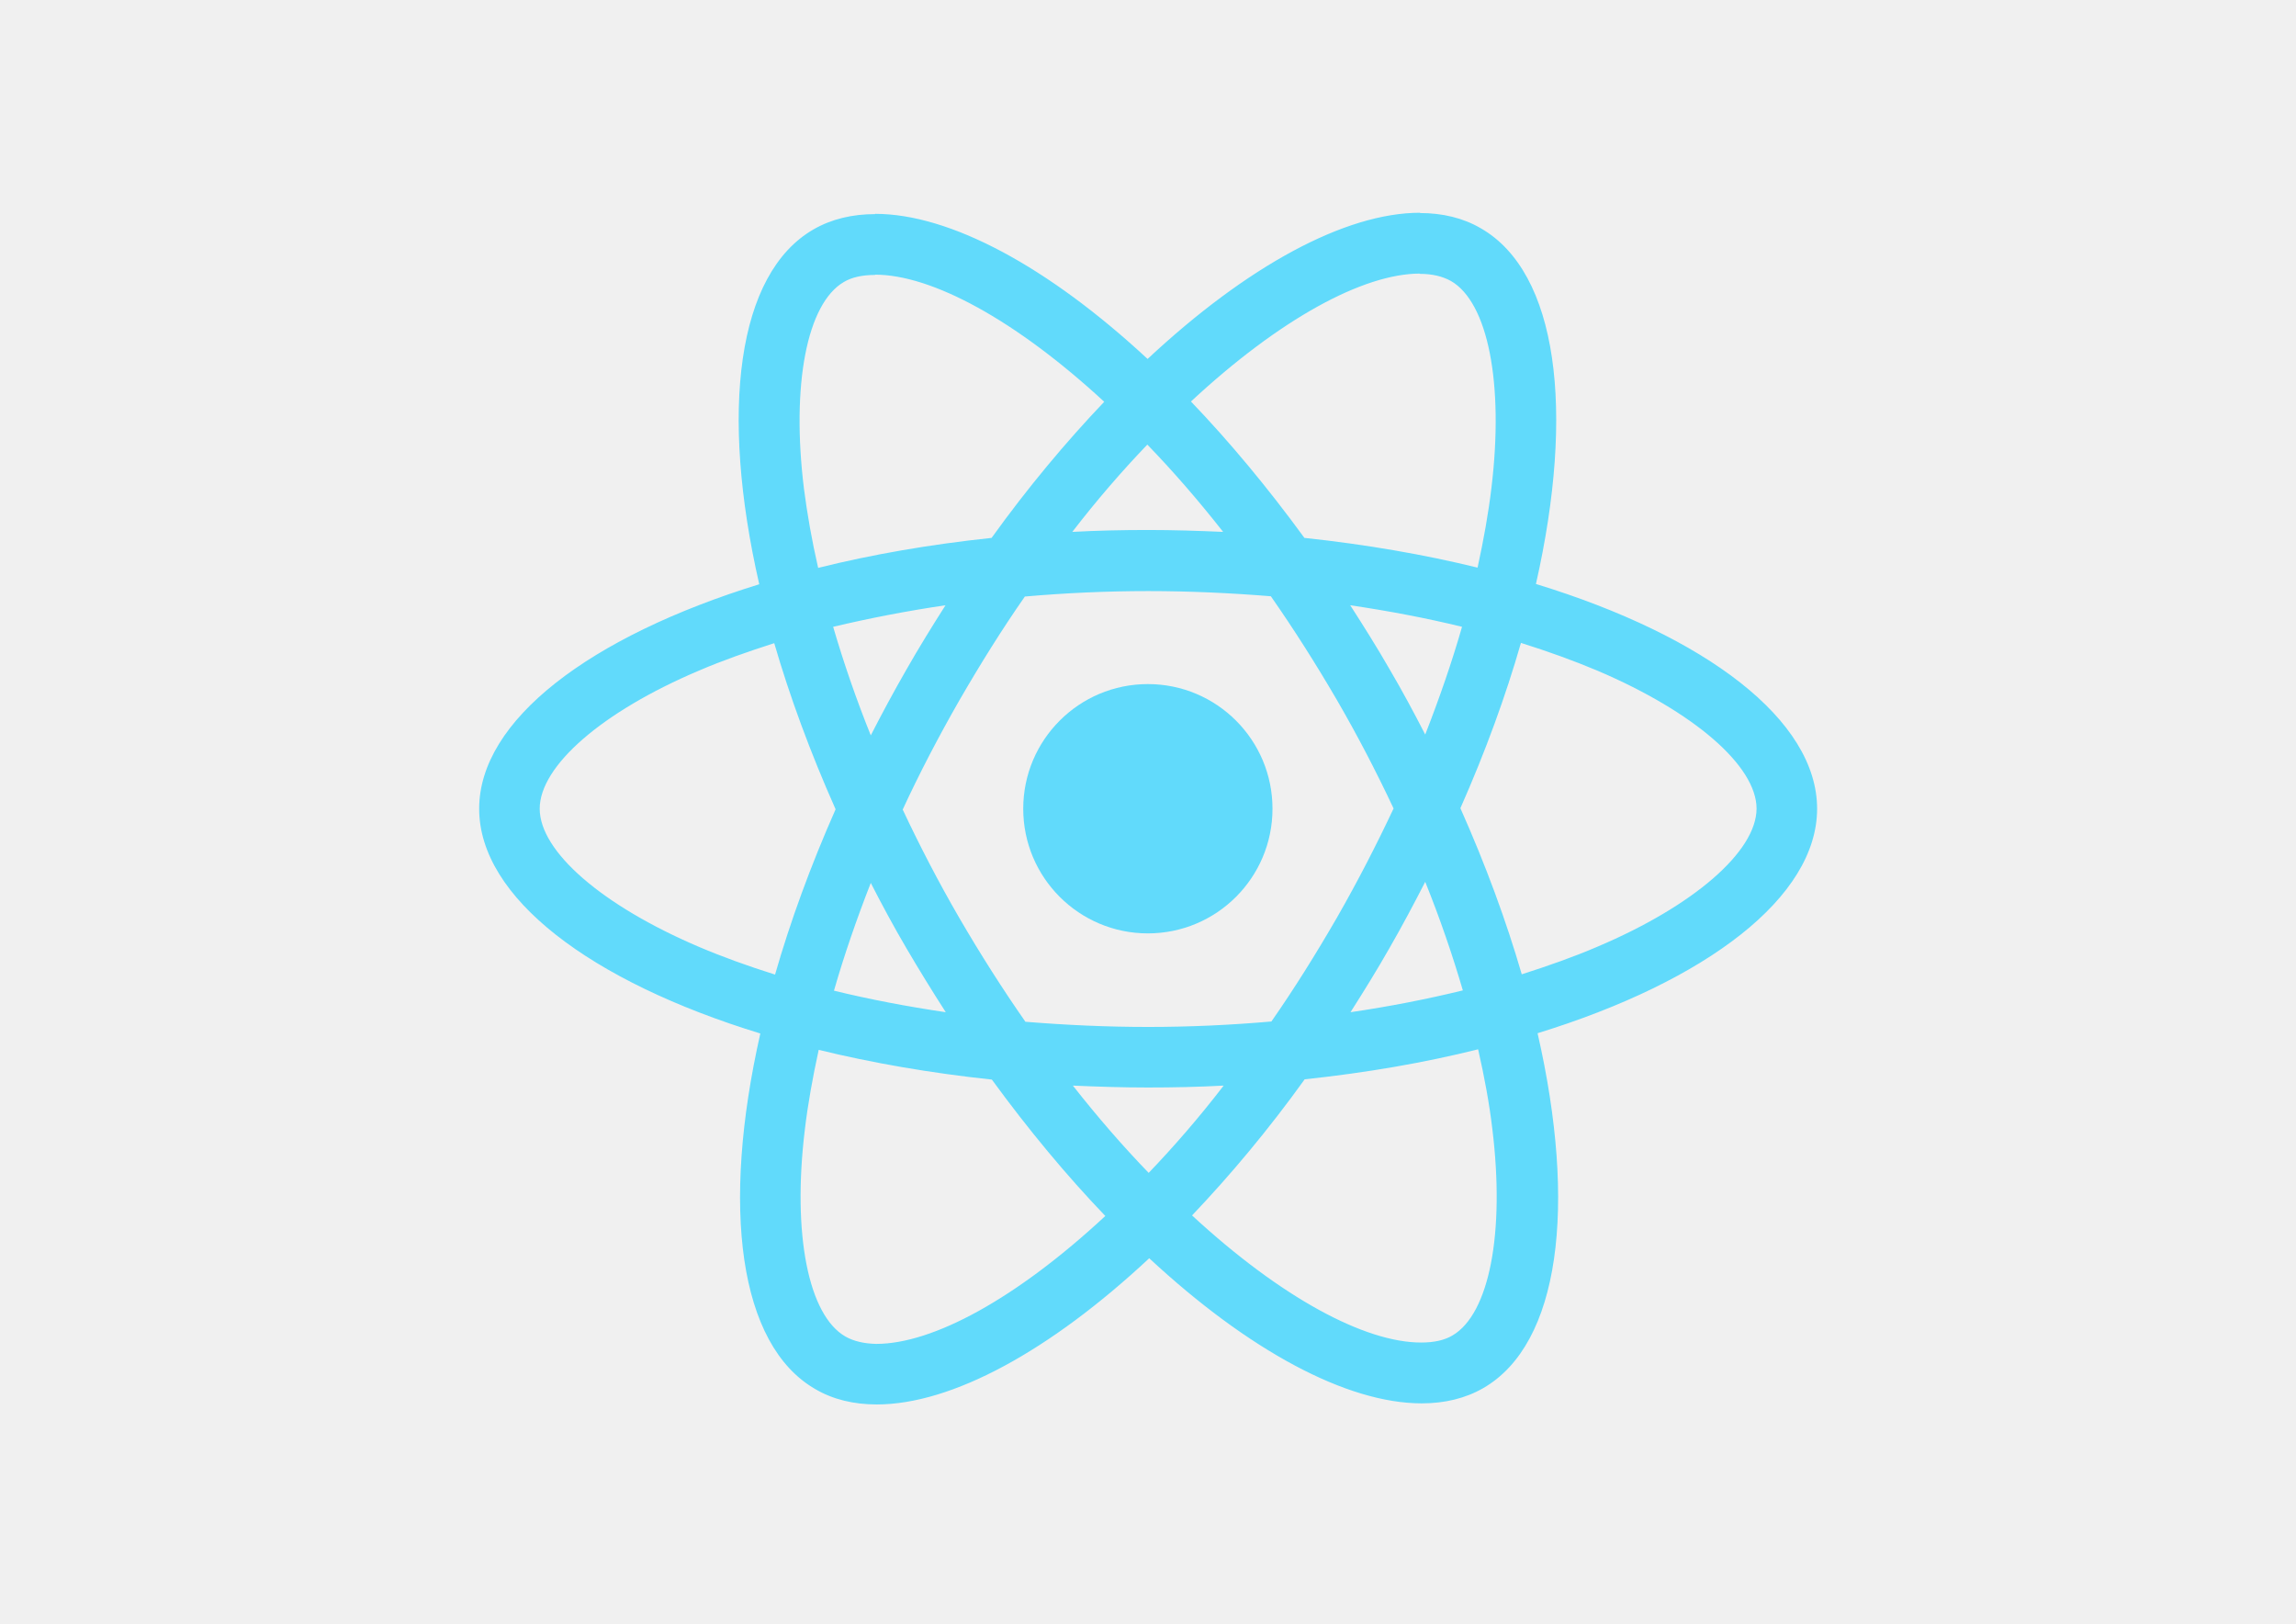
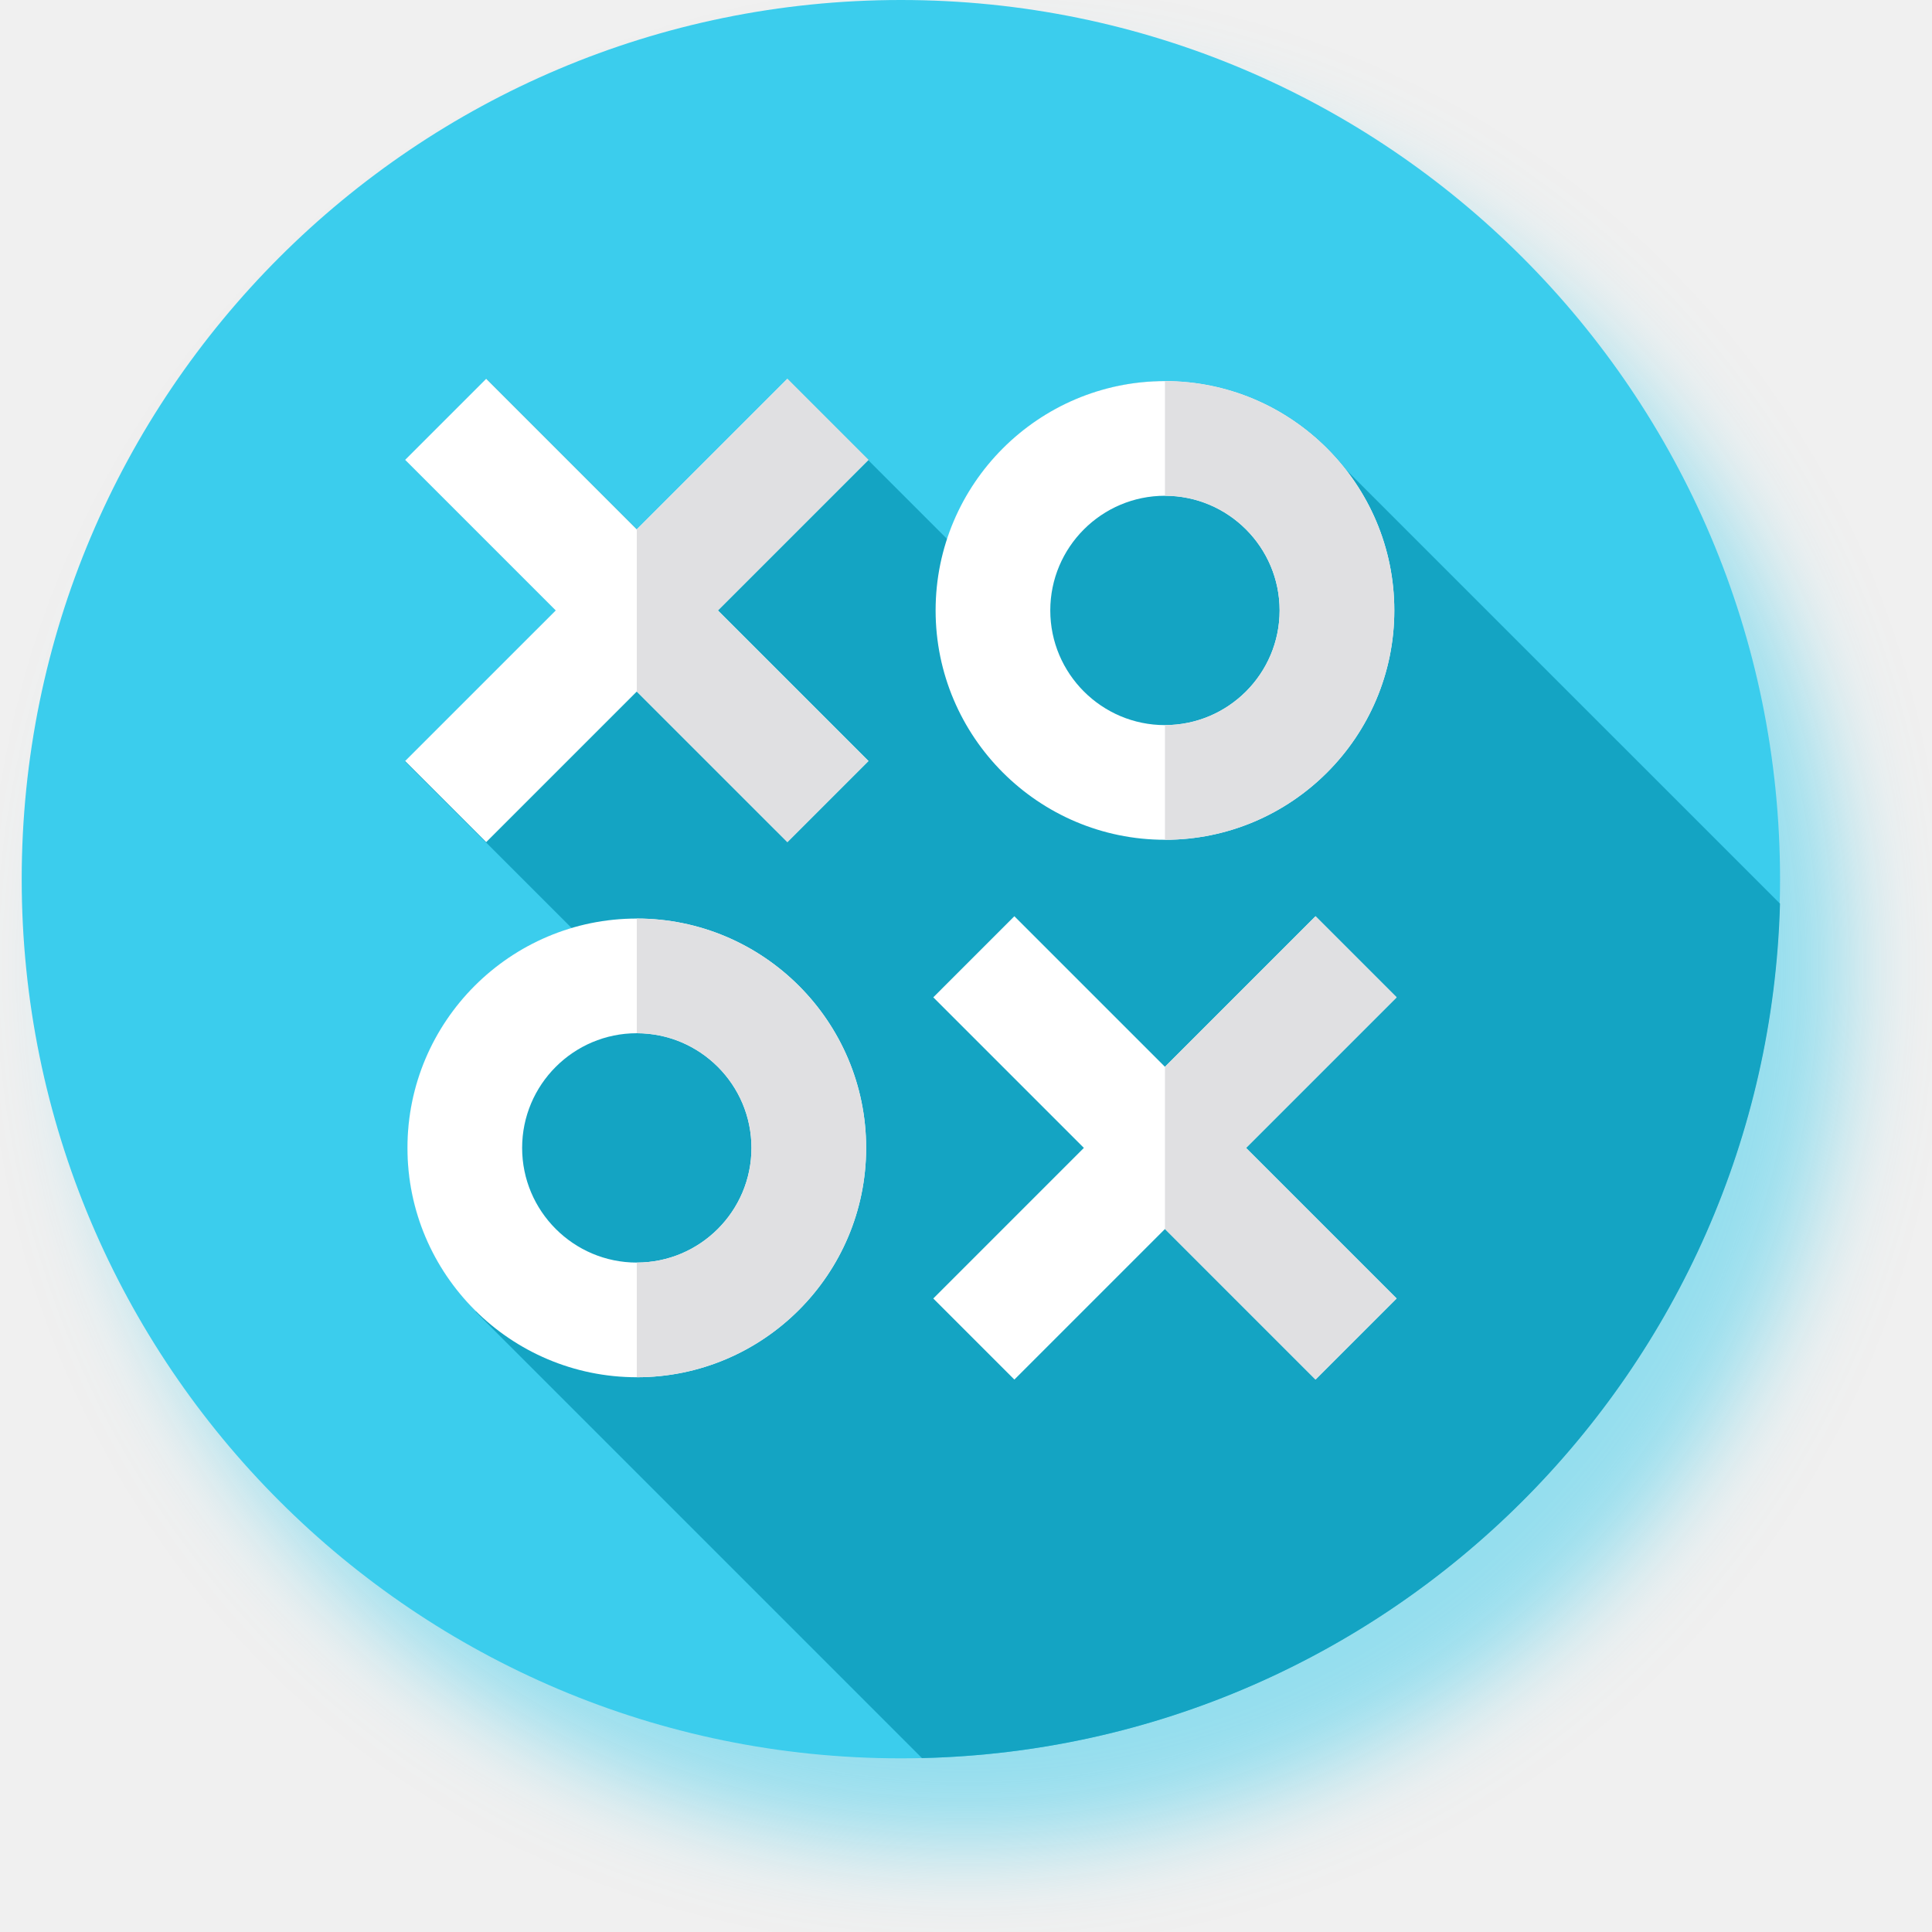
- <svg xmlns="http://www.w3.org/2000/svg" viewBox="0 0 841.9 595.3">
-   <g fill="#61DAFB">
-     <path d="M666.3 296.5c0-32.5-40.7-63.3-103.1-82.4 14.4-63.6 8-114.2-20.2-130.4-6.5-3.8-14.1-5.6-22.4-5.6v22.3c4.6 0 8.3.9 11.4 2.6 13.6 7.8 19.5 37.5 14.9 75.7-1.1 9.4-2.9 19.3-5.1 29.4-19.6-4.8-41-8.5-63.5-10.9-13.5-18.5-27.5-35.3-41.6-50 32.6-30.3 63.2-46.9 84-46.9V78c-27.5 0-63.5 19.6-99.9 53.6-36.4-33.8-72.4-53.2-99.9-53.2v22.3c20.7 0 51.4 16.5 84 46.6-14 14.7-28 31.4-41.3 49.9-22.6 2.4-44 6.1-63.6 11-2.3-10-4-19.7-5.2-29-4.7-38.2 1.1-67.9 14.6-75.8 3-1.8 6.9-2.6 11.5-2.6V78.5c-8.4 0-16 1.8-22.6 5.6-28.1 16.2-34.4 66.7-19.9 130.1-62.2 19.2-102.7 49.9-102.7 82.3 0 32.5 40.7 63.3 103.1 82.4-14.4 63.6-8 114.2 20.2 130.4 6.5 3.8 14.1 5.6 22.5 5.6 27.5 0 63.5-19.6 99.9-53.6 36.4 33.8 72.4 53.2 99.9 53.2 8.4 0 16-1.8 22.6-5.6 28.1-16.2 34.4-66.7 19.9-130.1 62-19.1 102.5-49.9 102.5-82.3zm-130.2-66.7c-3.7 12.9-8.3 26.2-13.5 39.5-4.1-8-8.4-16-13.1-24-4.6-8-9.5-15.8-14.4-23.4 14.2 2.1 27.9 4.7 41 7.9zm-45.8 106.5c-7.8 13.5-15.8 26.3-24.1 38.2-14.9 1.3-30 2-45.2 2-15.1 0-30.2-.7-45-1.9-8.3-11.9-16.4-24.6-24.2-38-7.6-13.1-14.5-26.4-20.8-39.8 6.2-13.4 13.2-26.8 20.7-39.9 7.8-13.5 15.8-26.3 24.1-38.2 14.9-1.3 30-2 45.2-2 15.1 0 30.2.7 45 1.9 8.3 11.9 16.4 24.6 24.2 38 7.6 13.1 14.5 26.4 20.8 39.8-6.3 13.4-13.2 26.8-20.7 39.9zm32.3-13c5.4 13.4 10 26.8 13.8 39.8-13.1 3.2-26.9 5.9-41.2 8 4.9-7.7 9.8-15.6 14.4-23.7 4.6-8 8.9-16.1 13-24.1zM421.2 430c-9.3-9.6-18.6-20.3-27.8-32 9 .4 18.2.7 27.5.7 9.4 0 18.7-.2 27.8-.7-9 11.7-18.3 22.4-27.5 32zm-74.4-58.9c-14.2-2.1-27.9-4.7-41-7.9 3.7-12.9 8.3-26.2 13.5-39.5 4.1 8 8.4 16 13.1 24 4.7 8 9.5 15.8 14.4 23.4zM420.7 163c9.3 9.6 18.6 20.3 27.8 32-9-.4-18.2-.7-27.5-.7-9.4 0-18.7.2-27.8.7 9-11.7 18.3-22.4 27.5-32zm-74 58.9c-4.9 7.7-9.8 15.6-14.4 23.7-4.6 8-8.9 16-13 24-5.4-13.4-10-26.8-13.8-39.8 13.1-3.1 26.9-5.8 41.2-7.9zm-90.5 125.2c-35.4-15.1-58.3-34.9-58.3-50.6 0-15.7 22.9-35.6 58.3-50.6 8.6-3.7 18-7 27.7-10.1 5.7 19.6 13.2 40 22.5 60.9-9.2 20.8-16.6 41.1-22.2 60.6-9.9-3.1-19.3-6.5-28-10.2zM310 490c-13.6-7.8-19.5-37.5-14.9-75.7 1.1-9.4 2.9-19.3 5.1-29.4 19.6 4.8 41 8.5 63.5 10.9 13.5 18.5 27.5 35.3 41.6 50-32.6 30.3-63.2 46.9-84 46.9-4.5-.1-8.3-1-11.3-2.7zm237.2-76.2c4.7 38.2-1.1 67.9-14.6 75.8-3 1.8-6.9 2.6-11.5 2.6-20.7 0-51.4-16.5-84-46.6 14-14.7 28-31.4 41.3-49.9 22.6-2.4 44-6.1 63.6-11 2.3 10.1 4.1 19.8 5.2 29.1zm38.5-66.7c-8.6 3.7-18 7-27.7 10.1-5.7-19.6-13.2-40-22.5-60.9 9.2-20.8 16.6-41.1 22.2-60.6 9.9 3.1 19.3 6.5 28.1 10.2 35.4 15.1 58.3 34.9 58.3 50.6-.1 15.7-23 35.6-58.4 50.6zM320.8 78.4z" />
-     <circle cx="420.9" cy="296.5" r="45.7" />
-     <path d="M520.5 78.1z" />
+ <svg xmlns="http://www.w3.org/2000/svg" width="178" height="178" viewBox="0 0 178 178" fill="none">
+   <g filter="url(#filter0_d)">
+     <path d="M83 162C127.735 162 164 125.735 164 81C164 36.265 127.735 0 83 0C38.265 0 2 36.265 2 81C2 125.735 38.265 162 83 162Z" fill="#3BCDED" />
  </g>
+   <path d="M163.997 83.256L124.064 43.324C120.195 38.333 114.148 35.111 107.359 35.111C97.999 35.111 90.045 41.231 87.277 49.678L80.005 42.406L80.043 42.368L72.573 34.897L58.7 48.77L44.827 34.897L37.356 42.368L51.229 56.241L37.356 70.115L37.365 70.124L37.327 70.162L52.674 85.509C43.95 88.11 37.57 96.201 37.57 105.759C37.57 111.639 39.986 116.963 43.875 120.798L43.82 120.853L84.943 161.976C128.043 160.976 162.819 126.313 163.997 83.256Z" fill="#14A4C3" />
+   <path d="M107.33 77.371C95.679 77.371 86.2 67.892 86.2 56.241C86.2 44.59 95.679 35.11 107.33 35.11C118.981 35.11 128.461 44.59 128.461 56.241C128.461 67.892 118.981 77.371 107.33 77.371ZM107.33 45.676C101.504 45.676 96.765 50.415 96.765 56.241C96.765 62.067 101.504 66.806 107.33 66.806C113.156 66.806 117.895 62.067 117.895 56.241C117.895 50.415 113.155 45.676 107.33 45.676Z" fill="white" />
+   <path d="M107.33 35.111V45.676C113.156 45.676 117.895 50.415 117.895 56.241C117.895 62.067 113.156 66.806 107.33 66.806V77.371C118.981 77.371 128.461 67.892 128.461 56.241C128.461 44.589 118.981 35.111 107.33 35.111Z" fill="#E0E0E2" />
+   <path d="M80.014 42.367L72.544 34.897L58.67 48.77L44.797 34.897L37.326 42.367L51.2 56.241L37.326 70.114L44.797 77.585L58.67 63.712L72.544 77.585L80.014 70.114L66.141 56.241L80.014 42.367Z" fill="white" />
+   <path d="M80.014 42.367L72.544 34.897L58.67 48.77V63.712L72.544 77.585L80.014 70.114L66.141 56.241L80.014 42.367Z" fill="#E0E0E2" />
+   <path d="M58.67 126.889C47.019 126.889 37.539 117.41 37.539 105.759C37.539 94.107 47.019 84.628 58.67 84.628C70.321 84.628 79.8 94.107 79.8 105.759C79.8 117.41 70.321 126.889 58.67 126.889ZM58.67 95.194C52.844 95.194 48.105 99.933 48.105 105.759C48.105 111.584 52.844 116.324 58.67 116.324C64.496 116.324 69.235 111.584 69.235 105.759C69.235 99.933 64.496 95.194 58.67 95.194Z" fill="white" />
+   <path d="M58.67 84.629V95.194C64.496 95.194 69.235 99.933 69.235 105.759C69.235 111.584 64.496 116.324 58.67 116.324V126.889C70.321 126.889 79.8 117.41 79.8 105.758C79.8 94.107 70.321 84.629 58.67 84.629Z" fill="#E0E0E2" />
+   <path d="M128.674 91.886L121.203 84.415L107.33 98.288L93.456 84.415L85.986 91.886L99.859 105.759L85.986 119.633L93.456 127.103L107.33 113.229L121.203 127.103L128.674 119.633L114.8 105.759L128.674 91.886Z" fill="white" />
+   <path d="M128.674 91.886L121.203 84.415L107.33 98.288V113.229L121.203 127.103L128.674 119.633L114.8 105.759L128.674 91.886Z" fill="#E0E0E2" />
+   <defs>
+     <filter id="filter0_d" x="0" y="0" width="178" height="178" filterUnits="userSpaceOnUse" color-interpolation-filters="sRGB">
+       <feFlood flood-opacity="0" result="BackgroundImageFix" />
+       <feColorMatrix in="SourceAlpha" type="matrix" values="0 0 0 0 0 0 0 0 0 0 0 0 0 0 0 0 0 0 127 0" />
+       <feOffset dx="6" dy="8" />
+       <feGaussianBlur stdDeviation="4" />
+       <feColorMatrix type="matrix" values="0 0 0 0 0.232 0 0 0 0 0.804 0 0 0 0 0.929 0 0 0 0.5 0" />
+       <feBlend mode="normal" in2="BackgroundImageFix" result="effect1_dropShadow" />
+       <feBlend mode="normal" in="SourceGraphic" in2="effect1_dropShadow" result="shape" />
+     </filter>
+   </defs>
</svg>
